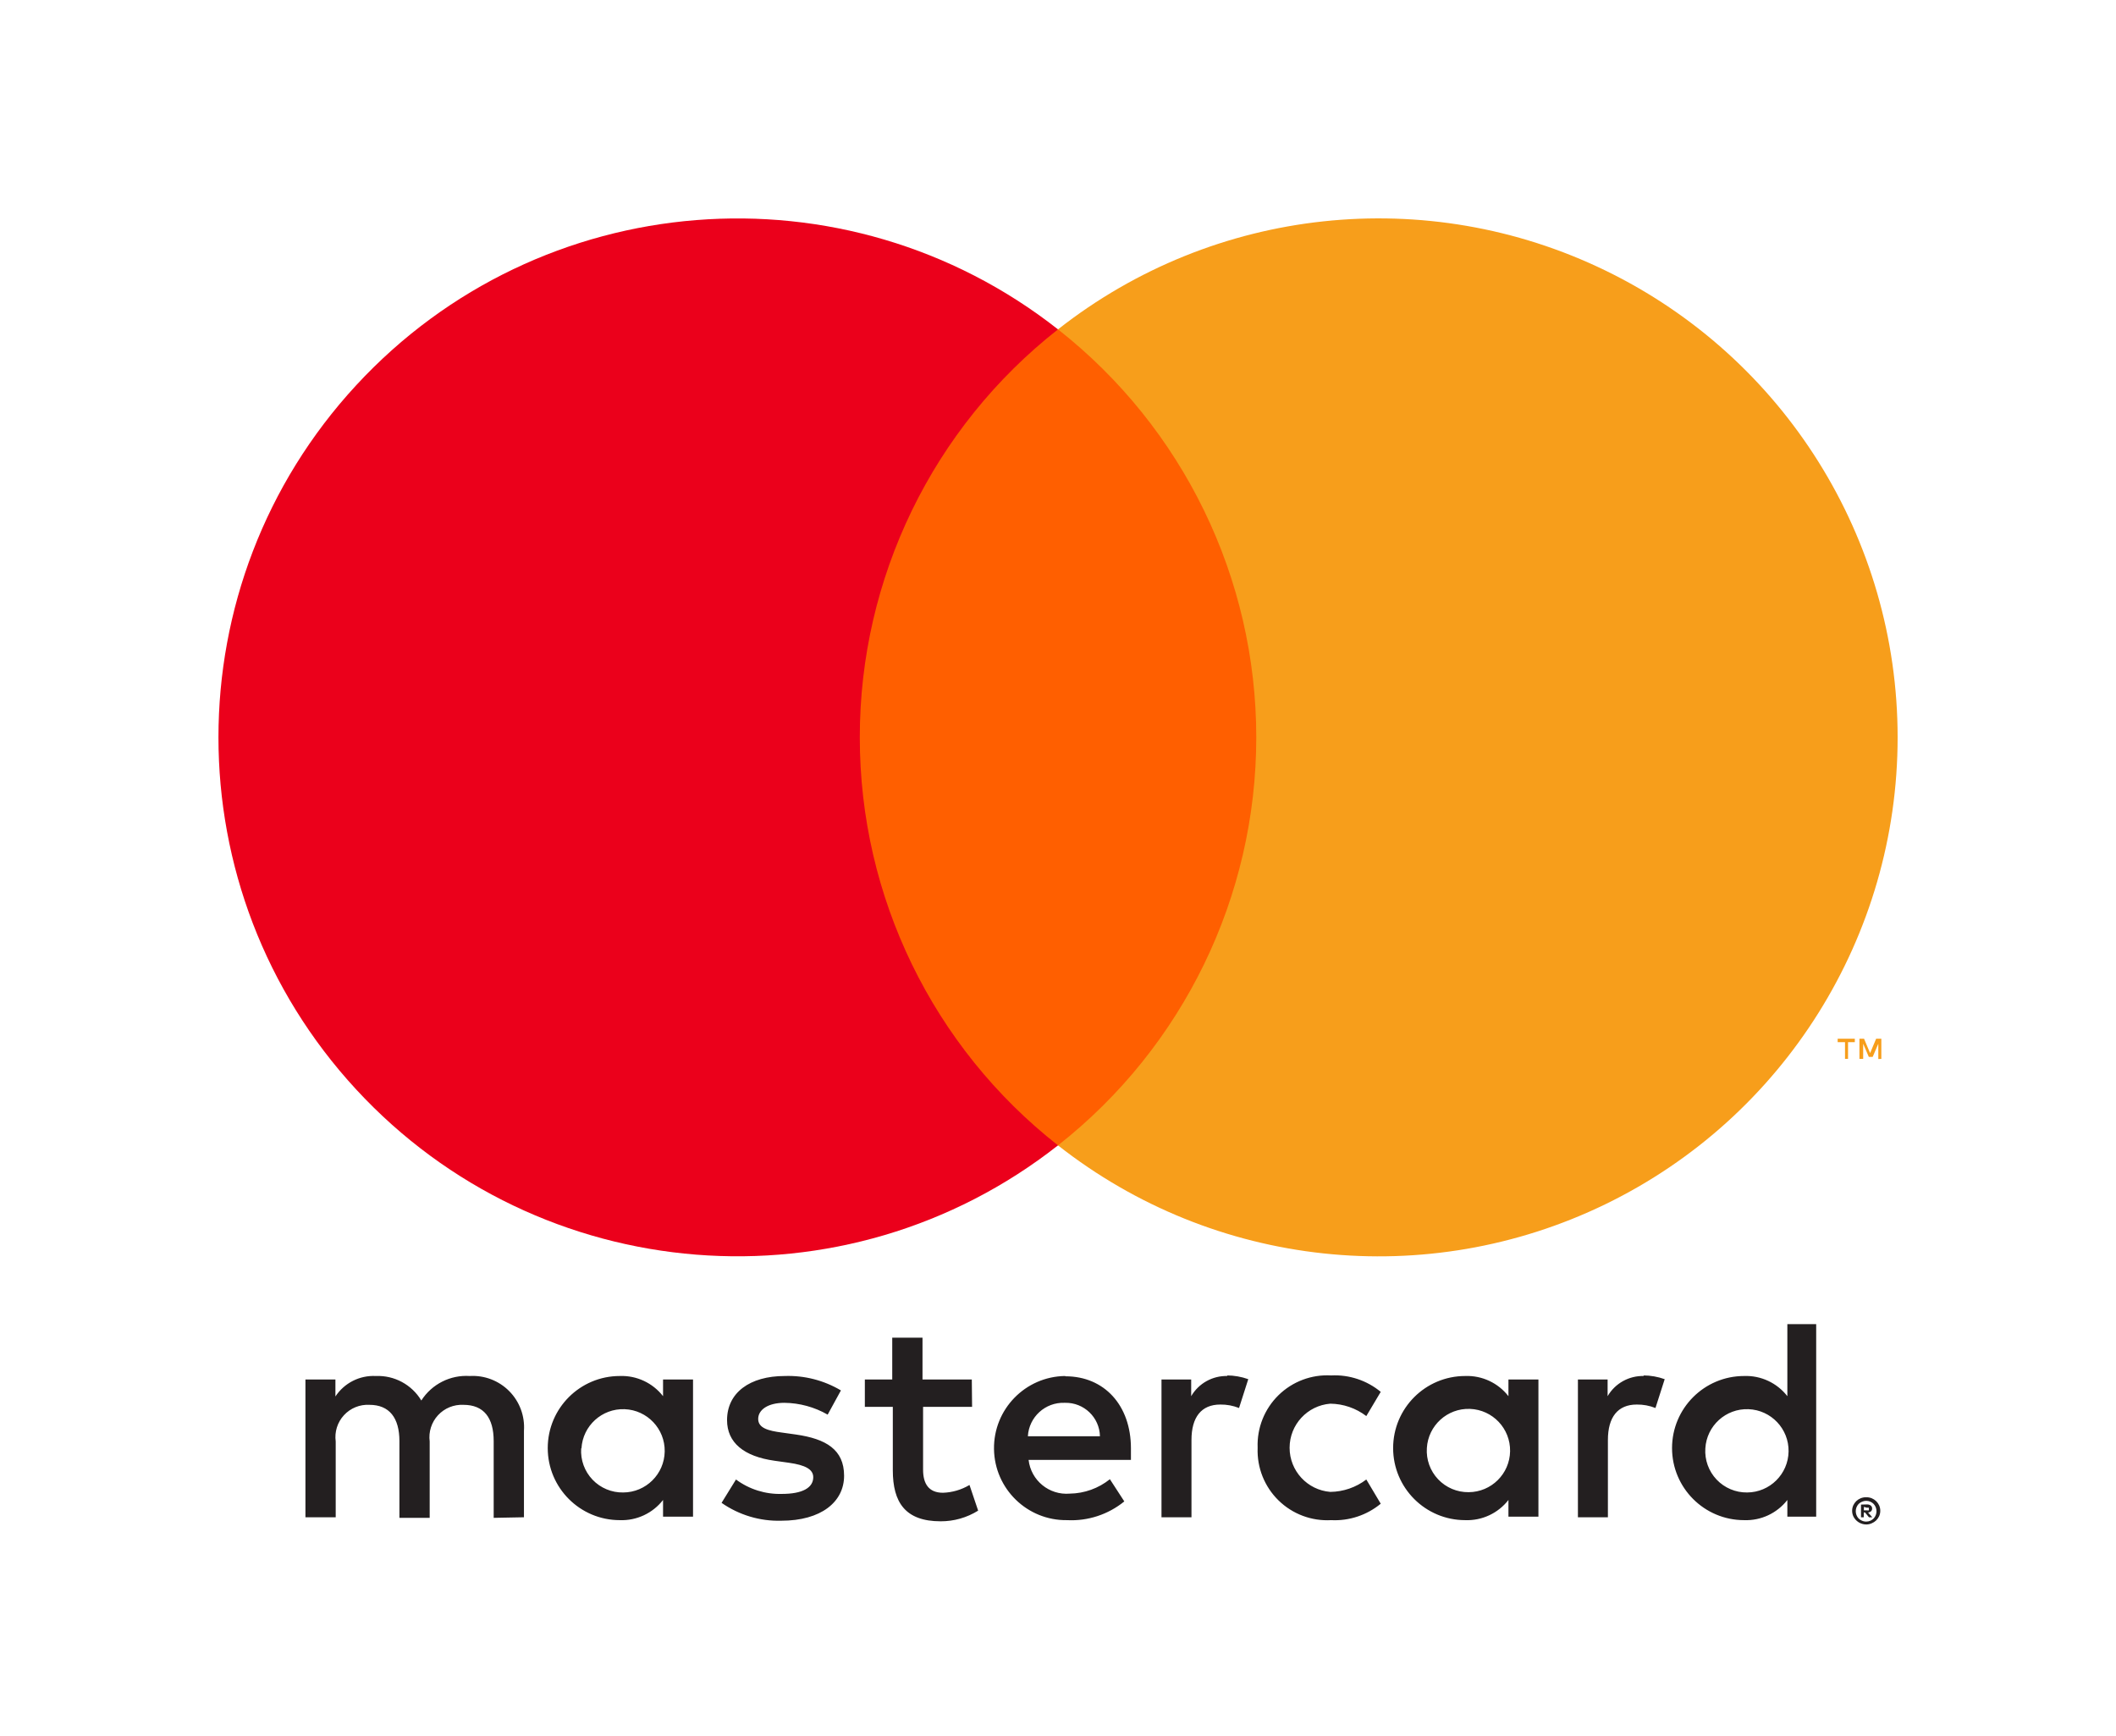
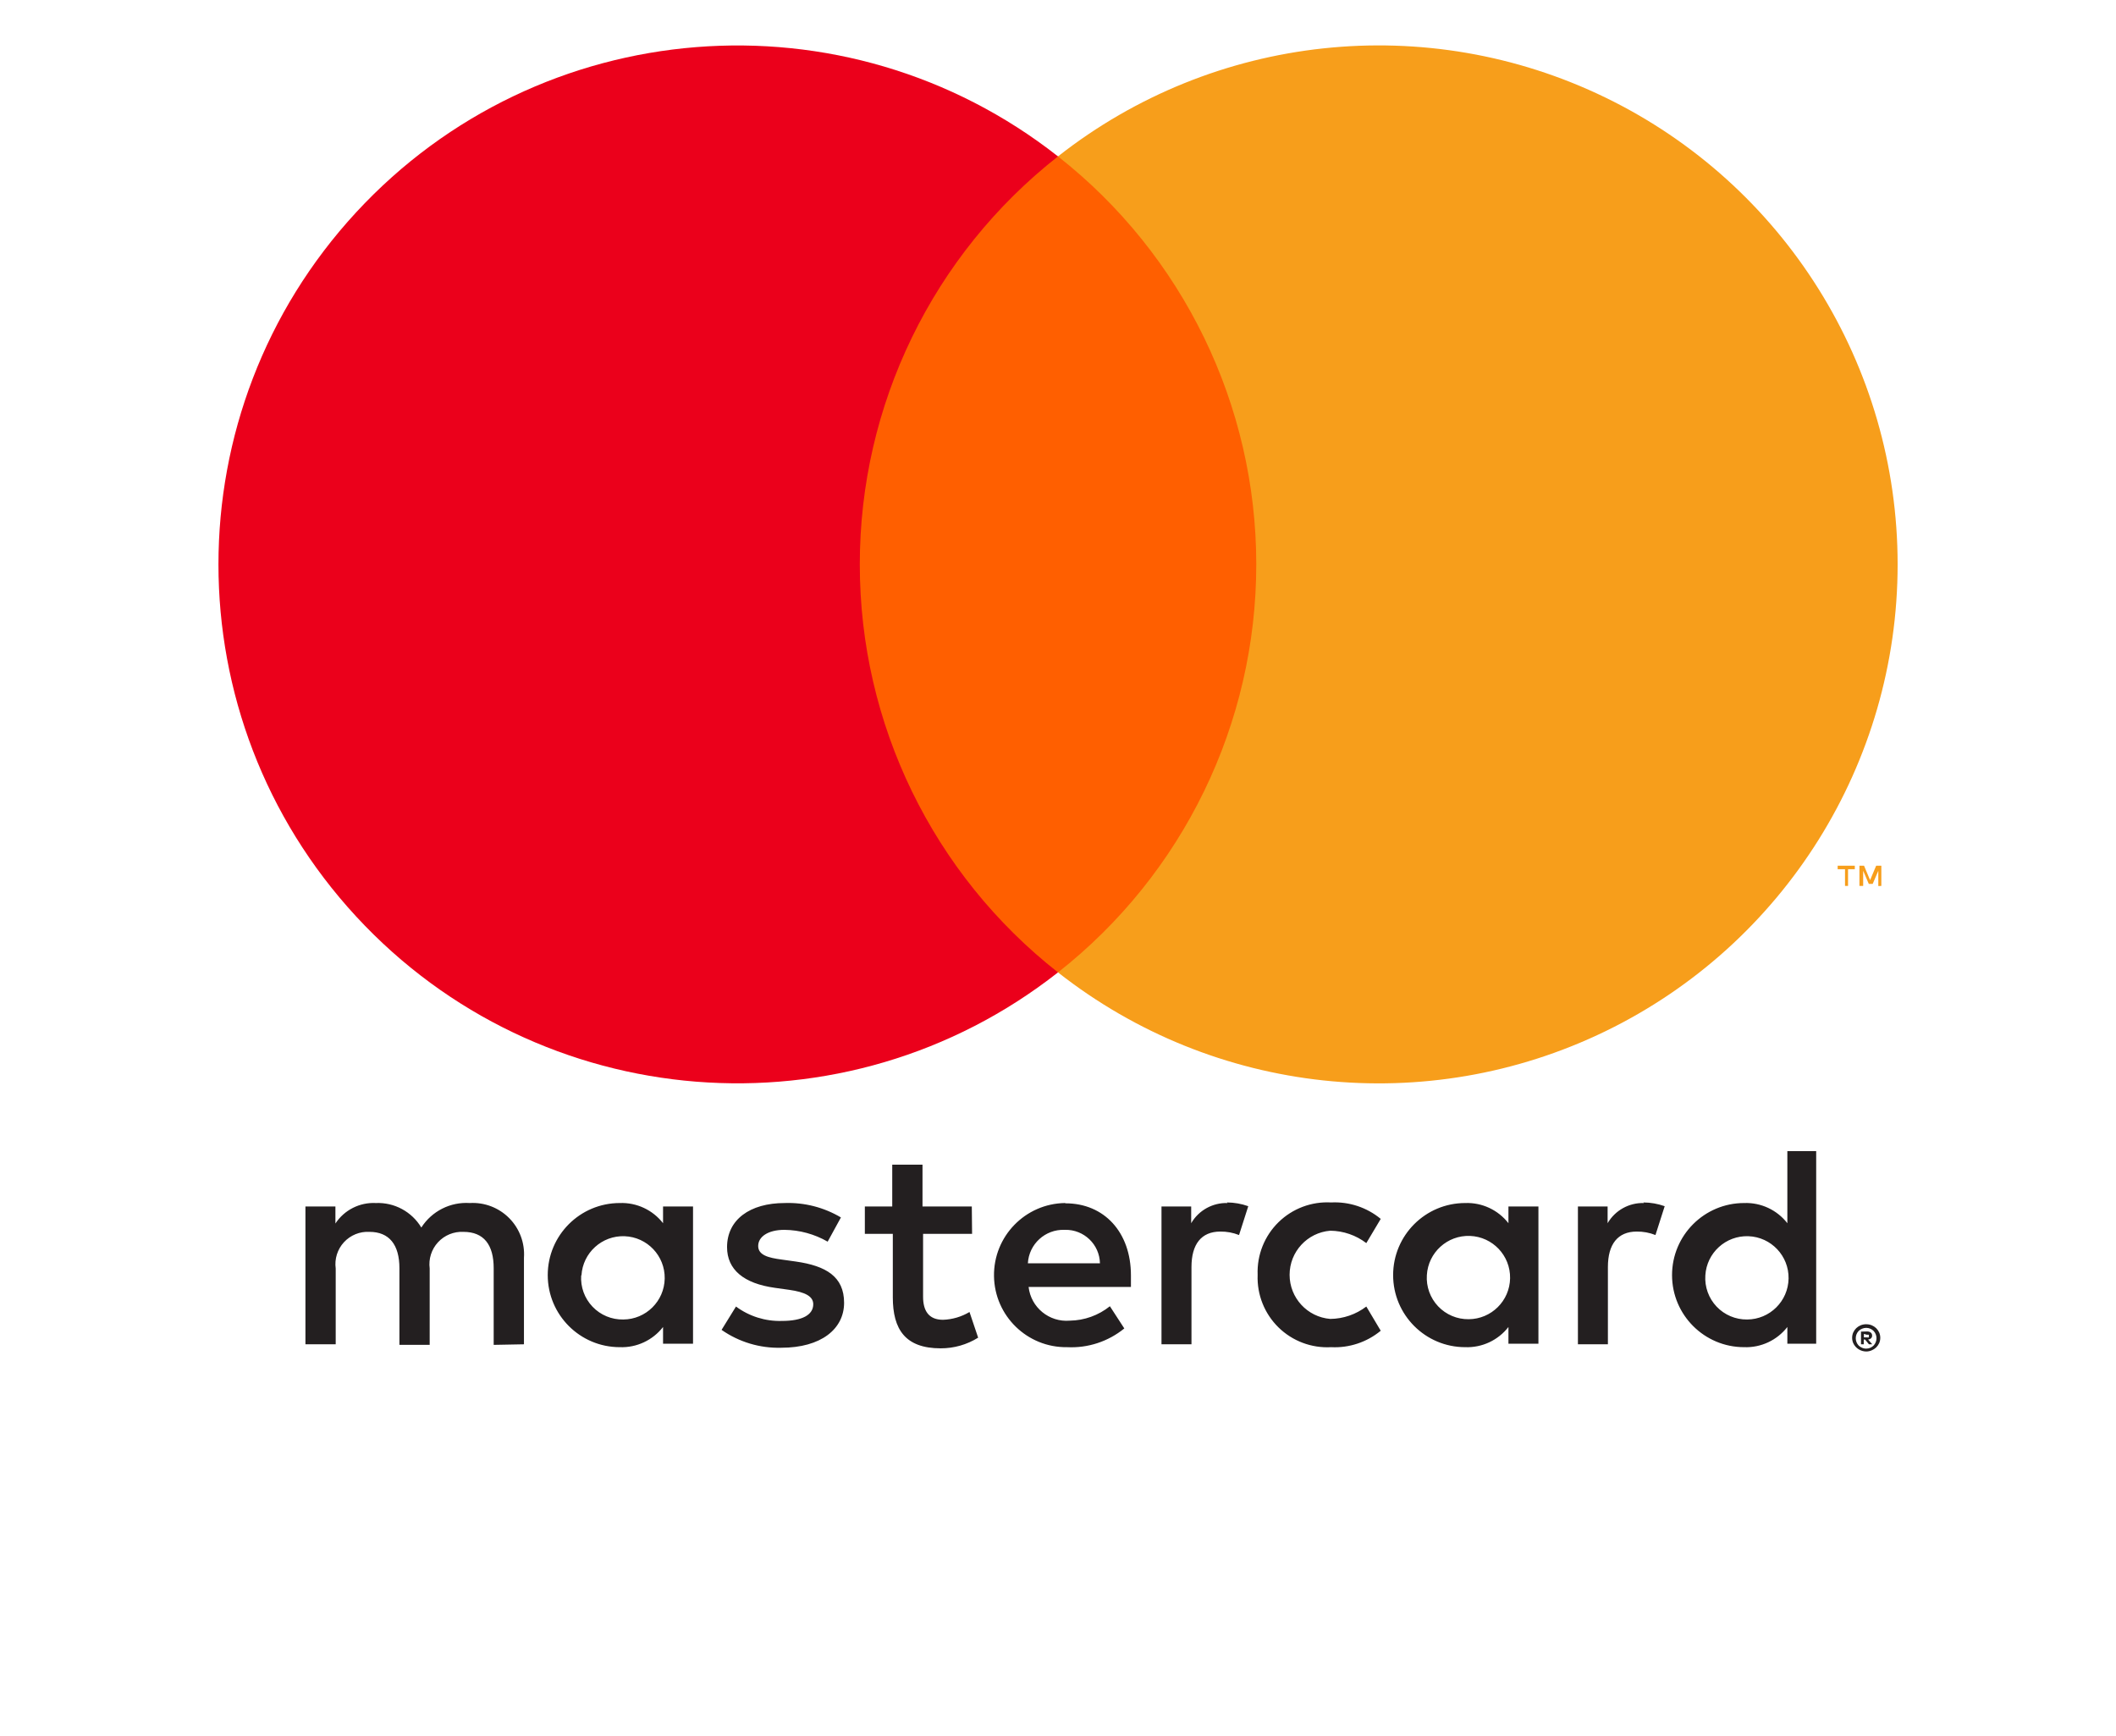
<svg xmlns="http://www.w3.org/2000/svg" role="presentation" focusable="false" viewBox="0 0 146.8 120.41">
  <rect fill="none" width="146.8" height="120.41" />
-   <path fill="#231f20" d="M36.35,105.26v-6a3.56,3.56,0,0,0-3.76-3.8,3.7,3.7,0,0,0-3.36,1.7,3.51,3.51,0,0,0-3.16-1.7,3.16,3.16,0,0,0-2.8,1.42V95.7H21.19v9.56h2.1V100a2.24,2.24,0,0,1,2.34-2.54c1.38,0,2.08.9,2.08,2.52v5.32h2.1V100a2.25,2.25,0,0,1,2.34-2.54c1.42,0,2.1.9,2.1,2.52v5.32ZM67.42,95.7H64V92.8h-2.1v2.9H60v1.9h1.94V102c0,2.22.86,3.54,3.32,3.54a4.88,4.88,0,0,0,2.6-.74l-.6-1.78a3.84,3.84,0,0,1-1.84.54c-1,0-1.38-.64-1.38-1.6V97.6h3.4Zm17.74-.24a2.82,2.82,0,0,0-2.52,1.4V95.7H80.58v9.56h2.08V99.9c0-1.58.68-2.46,2-2.46a3.39,3.39,0,0,1,1.3.24l.64-2a4.45,4.45,0,0,0-1.48-.26Zm-26.82,1a7.15,7.15,0,0,0-3.9-1c-2.42,0-4,1.16-4,3.06,0,1.56,1.16,2.52,3.3,2.82l1,.14c1.14.16,1.68.46,1.68,1,0,.74-.76,1.16-2.18,1.16a5.09,5.09,0,0,1-3.18-1l-1,1.62a6.9,6.9,0,0,0,4.14,1.24c2.76,0,4.36-1.3,4.36-3.12s-1.26-2.56-3.34-2.86l-1-.14c-.9-.12-1.62-.3-1.62-.94s.68-1.12,1.82-1.12a6.16,6.16,0,0,1,3,.82Zm55.71-1a2.82,2.82,0,0,0-2.52,1.4V95.7h-2.06v9.56h2.08V99.9c0-1.58.68-2.46,2-2.46a3.39,3.39,0,0,1,1.3.24l.64-2a4.45,4.45,0,0,0-1.48-.26Zm-26.8,5a4.83,4.83,0,0,0,5.1,5,5,5,0,0,0,3.44-1.14l-1-1.68a4.2,4.2,0,0,1-2.5.86,3.07,3.07,0,0,1,0-6.12,4.2,4.2,0,0,1,2.5.86l1-1.68a5,5,0,0,0-3.44-1.14,4.83,4.83,0,0,0-5.1,5Zm19.48,0V95.7h-2.08v1.16a3.63,3.63,0,0,0-3-1.4,5,5,0,0,0,0,10,3.63,3.63,0,0,0,3-1.4v1.16h2.08Zm-7.74,0a2.89,2.89,0,1,1,2.9,3.06,2.87,2.87,0,0,1-2.9-3.06Zm-25.1-5a5,5,0,0,0,.14,10A5.81,5.81,0,0,0,78,104.16l-1-1.54a4.55,4.55,0,0,1-2.78,1,2.65,2.65,0,0,1-2.86-2.34h7.1c0-.26,0-.52,0-.8,0-3-1.86-5-4.54-5Zm0,1.86a2.37,2.37,0,0,1,2.42,2.32h-5a2.46,2.46,0,0,1,2.54-2.32ZM126,100.48V91.86H124v5a3.63,3.63,0,0,0-3-1.4,5,5,0,0,0,0,10,3.63,3.63,0,0,0,3-1.4v1.16H126Zm3.47,3.39a1,1,0,0,1,.38.07,1,1,0,0,1,.31.2,1,1,0,0,1,.21.3.93.93,0,0,1,0,.74,1,1,0,0,1-.21.3,1,1,0,0,1-.31.2.94.94,0,0,1-.38.08,1,1,0,0,1-.9-.58.94.94,0,0,1,0-.74,1,1,0,0,1,.21-.3,1,1,0,0,1,.31-.2A1,1,0,0,1,129.5,103.87Zm0,1.69a.71.71,0,0,0,.29-.06.75.75,0,0,0,.23-.16.74.74,0,0,0,0-1,.74.74,0,0,0-.23-.16.72.72,0,0,0-.29-.06.75.75,0,0,0-.29.06.73.73,0,0,0-.24.16.74.74,0,0,0,0,1,.74.74,0,0,0,.24.16A.74.74,0,0,0,129.5,105.56Zm.06-1.19a.4.4,0,0,1,.26.08.25.25,0,0,1,.09.21.24.24,0,0,1-.07.18.35.35,0,0,1-.21.09l.29.33h-.23l-.27-.33h-.09v.33h-.19v-.88Zm-.22.17v.24h.22a.21.21,0,0,0,.12,0,.1.1,0,0,0,0-.09.1.1,0,0,0,0-.09.21.21,0,0,0-.12,0Zm-11-4.06a2.89,2.89,0,1,1,2.9,3.06,2.87,2.87,0,0,1-2.9-3.06Zm-70.23,0V95.7H46v1.16a3.63,3.63,0,0,0-3-1.4,5,5,0,0,0,0,10,3.63,3.63,0,0,0,3-1.4v1.16h2.08Zm-7.74,0a2.89,2.89,0,1,1,2.9,3.06A2.87,2.87,0,0,1,40.32,100.48Z" />
-   <rect fill="#ff5f00" x="57.65" y="22.85" width="31.5" height="56.61" />
-   <path fill="#eb001b" d="M59.65,51.16A35.94,35.94,0,0,1,73.4,22.85a36,36,0,1,0,0,56.61A35.94,35.94,0,0,1,59.65,51.16Z" />
-   <path fill="#f79e1b" d="M131.65,51.16A36,36,0,0,1,73.4,79.46a36,36,0,0,0,0-56.61,36,36,0,0,1,58.25,28.3Z" />
-   <path fill="#f79e1b" d="M128.21,73.46V72.3h.47v-.24h-1.19v.24H128v1.16Zm2.31,0v-1.4h-.36l-.42,1-.42-1H129v1.4h.26V72.41l.39.91h.27l.39-.91v1.06Z" />
+   <g transform="translate(0,-12)">
+     <path fill="#231f20" d="M36.35,105.26v-6a3.56,3.56,0,0,0-3.76-3.8,3.7,3.7,0,0,0-3.36,1.7,3.51,3.51,0,0,0-3.16-1.7,3.16,3.16,0,0,0-2.8,1.42V95.7H21.19v9.56h2.1V100a2.24,2.24,0,0,1,2.34-2.54c1.38,0,2.08.9,2.08,2.52v5.32h2.1V100a2.25,2.25,0,0,1,2.34-2.54c1.42,0,2.1.9,2.1,2.52v5.32ZM67.42,95.7H64V92.8h-2.1v2.9H60v1.9h1.94V102c0,2.22.86,3.54,3.32,3.54a4.88,4.88,0,0,0,2.6-.74l-.6-1.78a3.84,3.84,0,0,1-1.84.54c-1,0-1.38-.64-1.38-1.6V97.6h3.4Zm17.74-.24a2.82,2.82,0,0,0-2.52,1.4V95.7H80.58v9.56h2.08V99.9c0-1.58.68-2.46,2-2.46a3.39,3.39,0,0,1,1.3.24l.64-2a4.45,4.45,0,0,0-1.48-.26Zm-26.82,1a7.15,7.15,0,0,0-3.9-1c-2.42,0-4,1.16-4,3.06,0,1.56,1.16,2.52,3.3,2.82l1,.14c1.14.16,1.68.46,1.68,1,0,.74-.76,1.16-2.18,1.16a5.09,5.09,0,0,1-3.18-1l-1,1.62a6.9,6.9,0,0,0,4.14,1.24c2.76,0,4.36-1.3,4.36-3.12s-1.26-2.56-3.34-2.86l-1-.14c-.9-.12-1.62-.3-1.62-.94s.68-1.12,1.82-1.12a6.16,6.16,0,0,1,3,.82Zm55.71-1a2.82,2.82,0,0,0-2.52,1.4V95.7h-2.06v9.56h2.08V99.9c0-1.58.68-2.46,2-2.46a3.39,3.39,0,0,1,1.3.24l.64-2a4.45,4.45,0,0,0-1.48-.26Zm-26.8,5a4.83,4.83,0,0,0,5.1,5,5,5,0,0,0,3.44-1.14l-1-1.68a4.2,4.2,0,0,1-2.5.86,3.07,3.07,0,0,1,0-6.12,4.2,4.2,0,0,1,2.5.86l1-1.68a5,5,0,0,0-3.44-1.14,4.83,4.83,0,0,0-5.1,5Zm19.48,0V95.7h-2.08v1.16a3.63,3.63,0,0,0-3-1.4,5,5,0,0,0,0,10,3.63,3.63,0,0,0,3-1.4v1.16h2.08Zm-7.74,0a2.89,2.89,0,1,1,2.9,3.06,2.87,2.87,0,0,1-2.9-3.06Zm-25.1-5a5,5,0,0,0,.14,10A5.81,5.81,0,0,0,78,104.16l-1-1.54a4.55,4.55,0,0,1-2.78,1,2.65,2.65,0,0,1-2.86-2.34h7.1c0-.26,0-.52,0-.8,0-3-1.86-5-4.54-5Zm0,1.86a2.37,2.37,0,0,1,2.42,2.32h-5a2.46,2.46,0,0,1,2.54-2.32ZM126,100.48V91.86H124v5a3.63,3.63,0,0,0-3-1.4,5,5,0,0,0,0,10,3.63,3.63,0,0,0,3-1.4v1.16H126Zm3.47,3.39a1,1,0,0,1,.38.07,1,1,0,0,1,.31.2,1,1,0,0,1,.21.3.93.93,0,0,1,0,.74,1,1,0,0,1-.21.3,1,1,0,0,1-.31.2.94.94,0,0,1-.38.08,1,1,0,0,1-.9-.58.94.94,0,0,1,0-.74,1,1,0,0,1,.21-.3,1,1,0,0,1,.31-.2A1,1,0,0,1,129.5,103.87Zm0,1.69a.71.71,0,0,0,.29-.06.75.75,0,0,0,.23-.16.74.74,0,0,0,0-1,.74.74,0,0,0-.23-.16.72.72,0,0,0-.29-.06.75.75,0,0,0-.29.06.73.73,0,0,0-.24.16.74.74,0,0,0,0,1,.74.74,0,0,0,.24.16A.74.74,0,0,0,129.5,105.56Zm.06-1.19a.4.4,0,0,1,.26.08.25.25,0,0,1,.09.21.24.24,0,0,1-.07.18.35.35,0,0,1-.21.09l.29.33h-.23l-.27-.33h-.09v.33h-.19v-.88Zm-.22.17v.24h.22a.21.21,0,0,0,.12,0,.1.1,0,0,0,0-.09.1.1,0,0,0,0-.09.21.21,0,0,0-.12,0Zm-11-4.06a2.89,2.89,0,1,1,2.9,3.06,2.87,2.87,0,0,1-2.9-3.06Zm-70.23,0V95.7H46v1.16a3.63,3.63,0,0,0-3-1.4,5,5,0,0,0,0,10,3.63,3.63,0,0,0,3-1.4v1.16h2.08Zm-7.74,0a2.89,2.89,0,1,1,2.9,3.06A2.87,2.87,0,0,1,40.32,100.48Z" />
+     <rect fill="#ff5f00" x="57.65" y="22.85" width="31.5" height="56.61" />
+     <path fill="#eb001b" d="M59.65,51.16A35.94,35.94,0,0,1,73.4,22.85a36,36,0,1,0,0,56.61A35.94,35.94,0,0,1,59.65,51.16Z" />
+     <path fill="#f79e1b" d="M131.65,51.16A36,36,0,0,1,73.4,79.46a36,36,0,0,0,0-56.61,36,36,0,0,1,58.25,28.3Z" />
+     <path fill="#f79e1b" d="M128.21,73.46V72.3h.47v-.24h-1.19v.24H128v1.16Zm2.31,0v-1.4h-.36l-.42,1-.42-1H129v1.4h.26V72.41l.39.91h.27l.39-.91v1.06Z" />
+   </g>
</svg>
